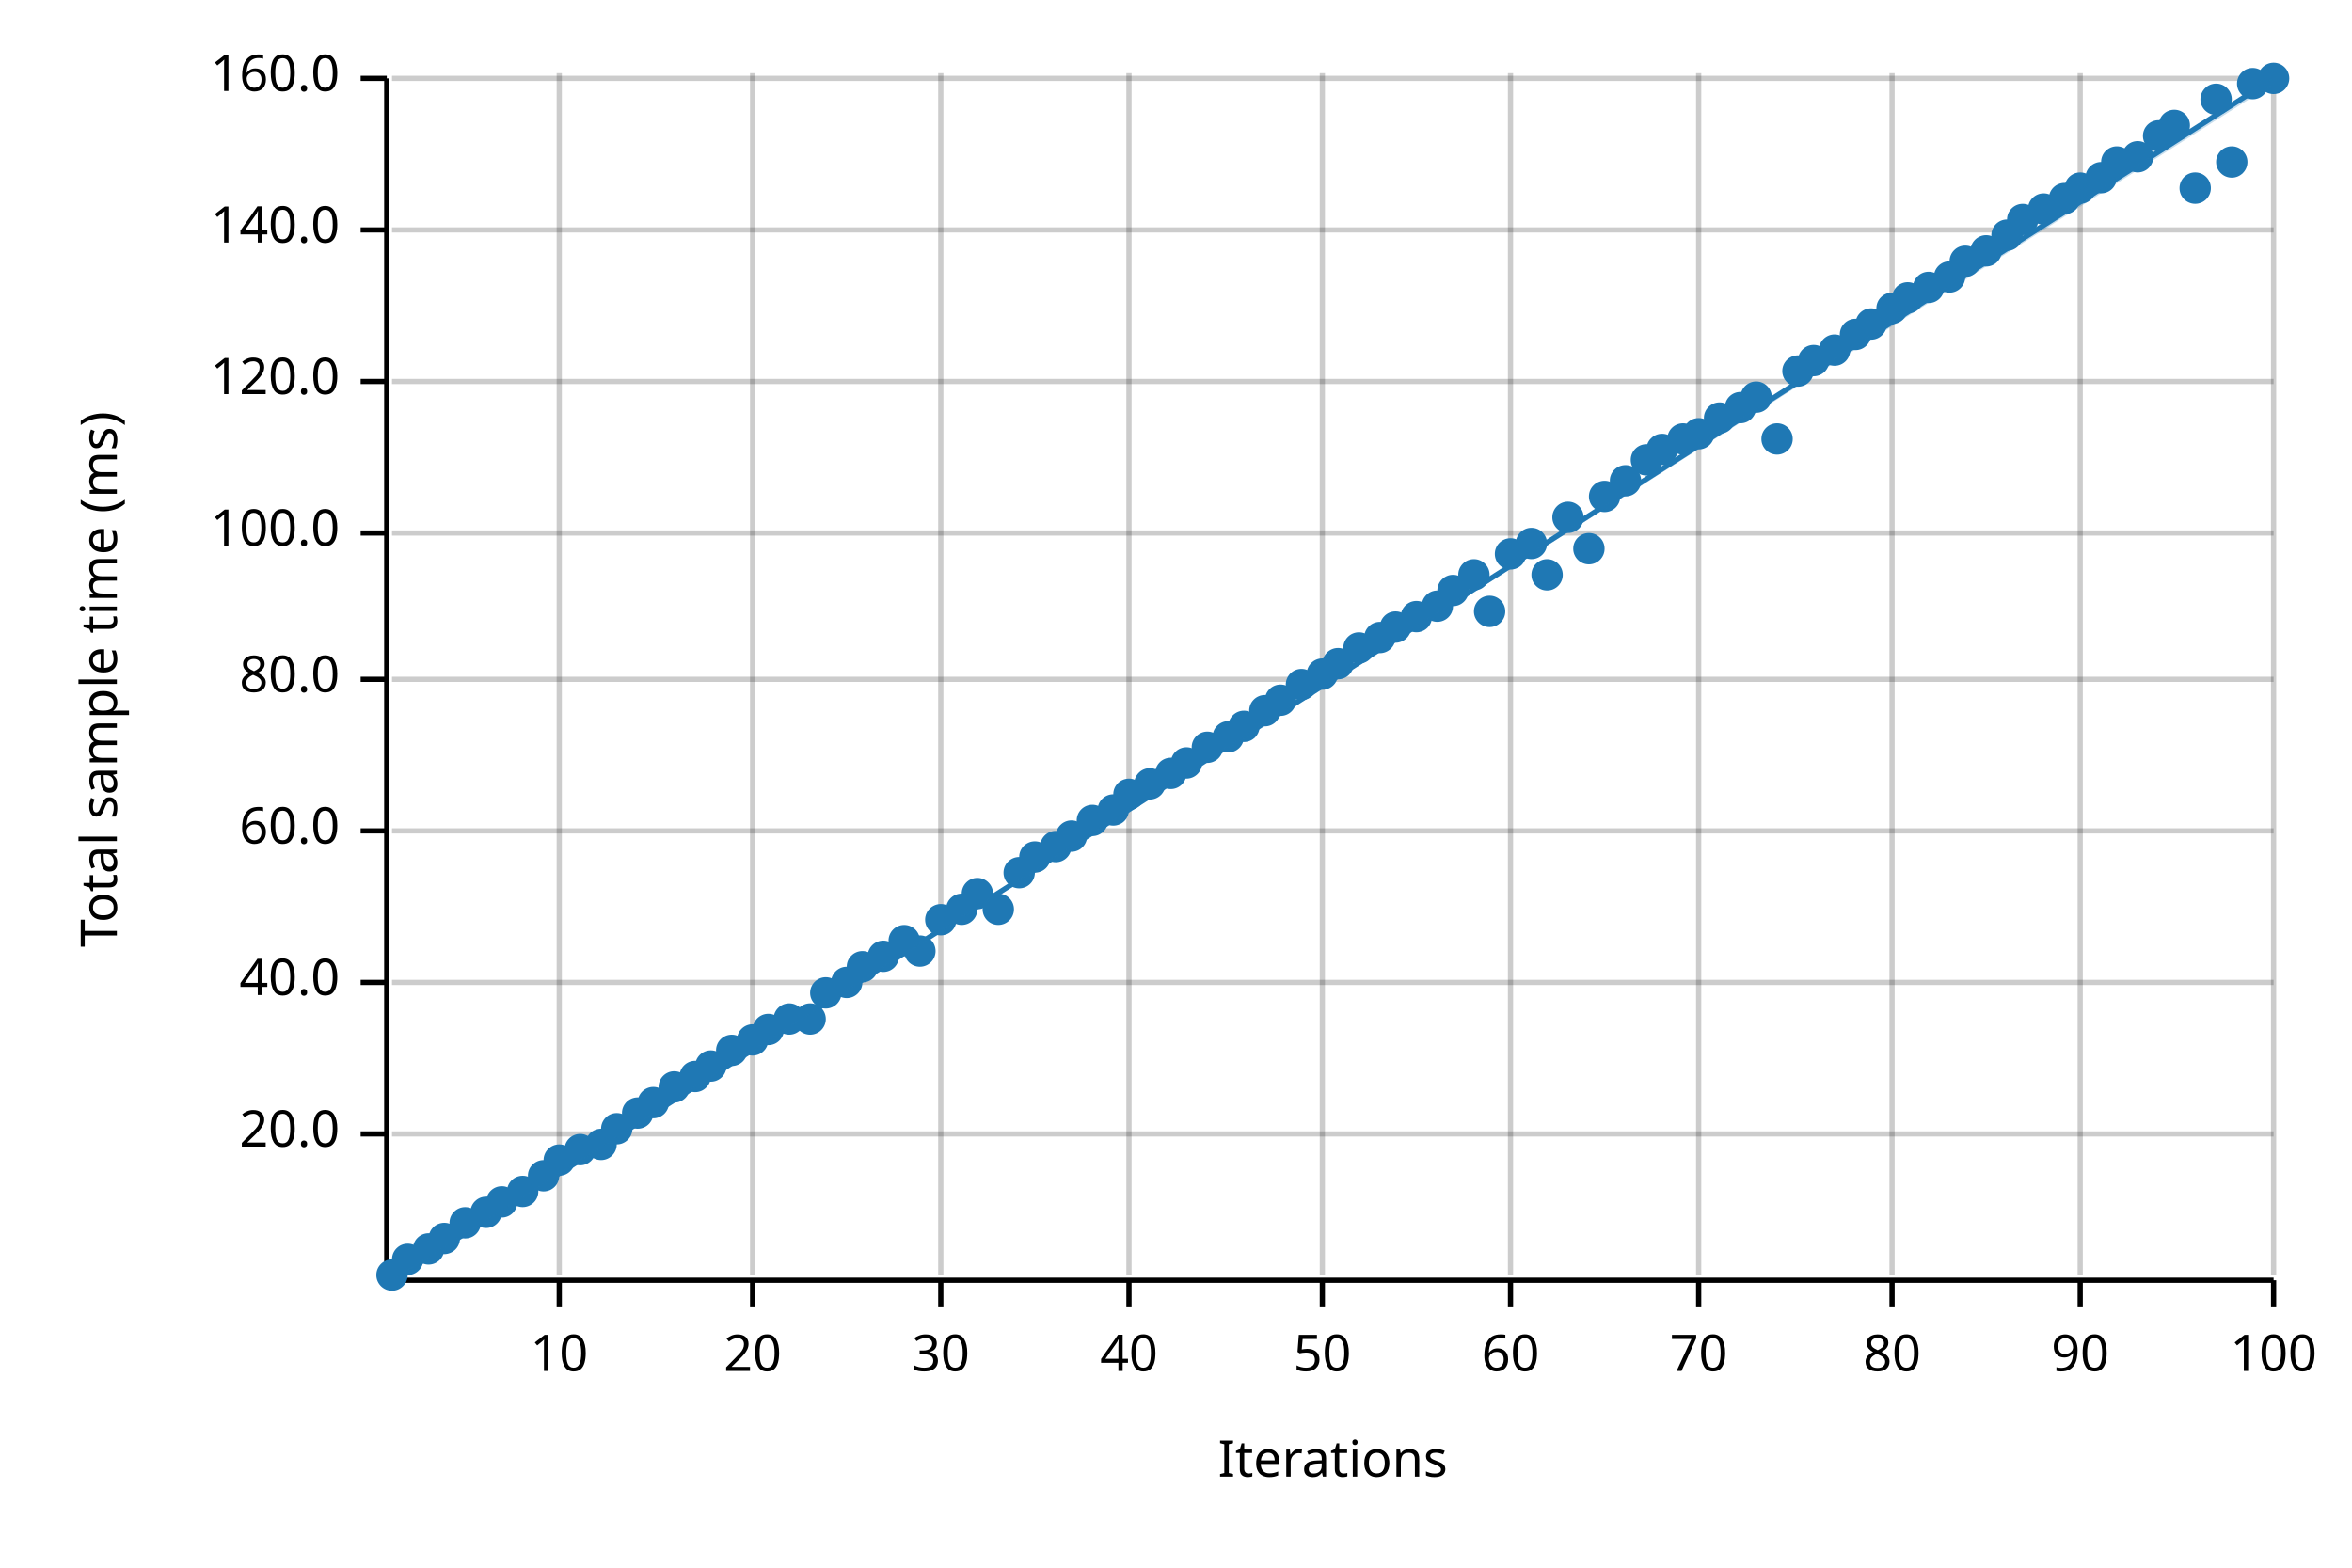
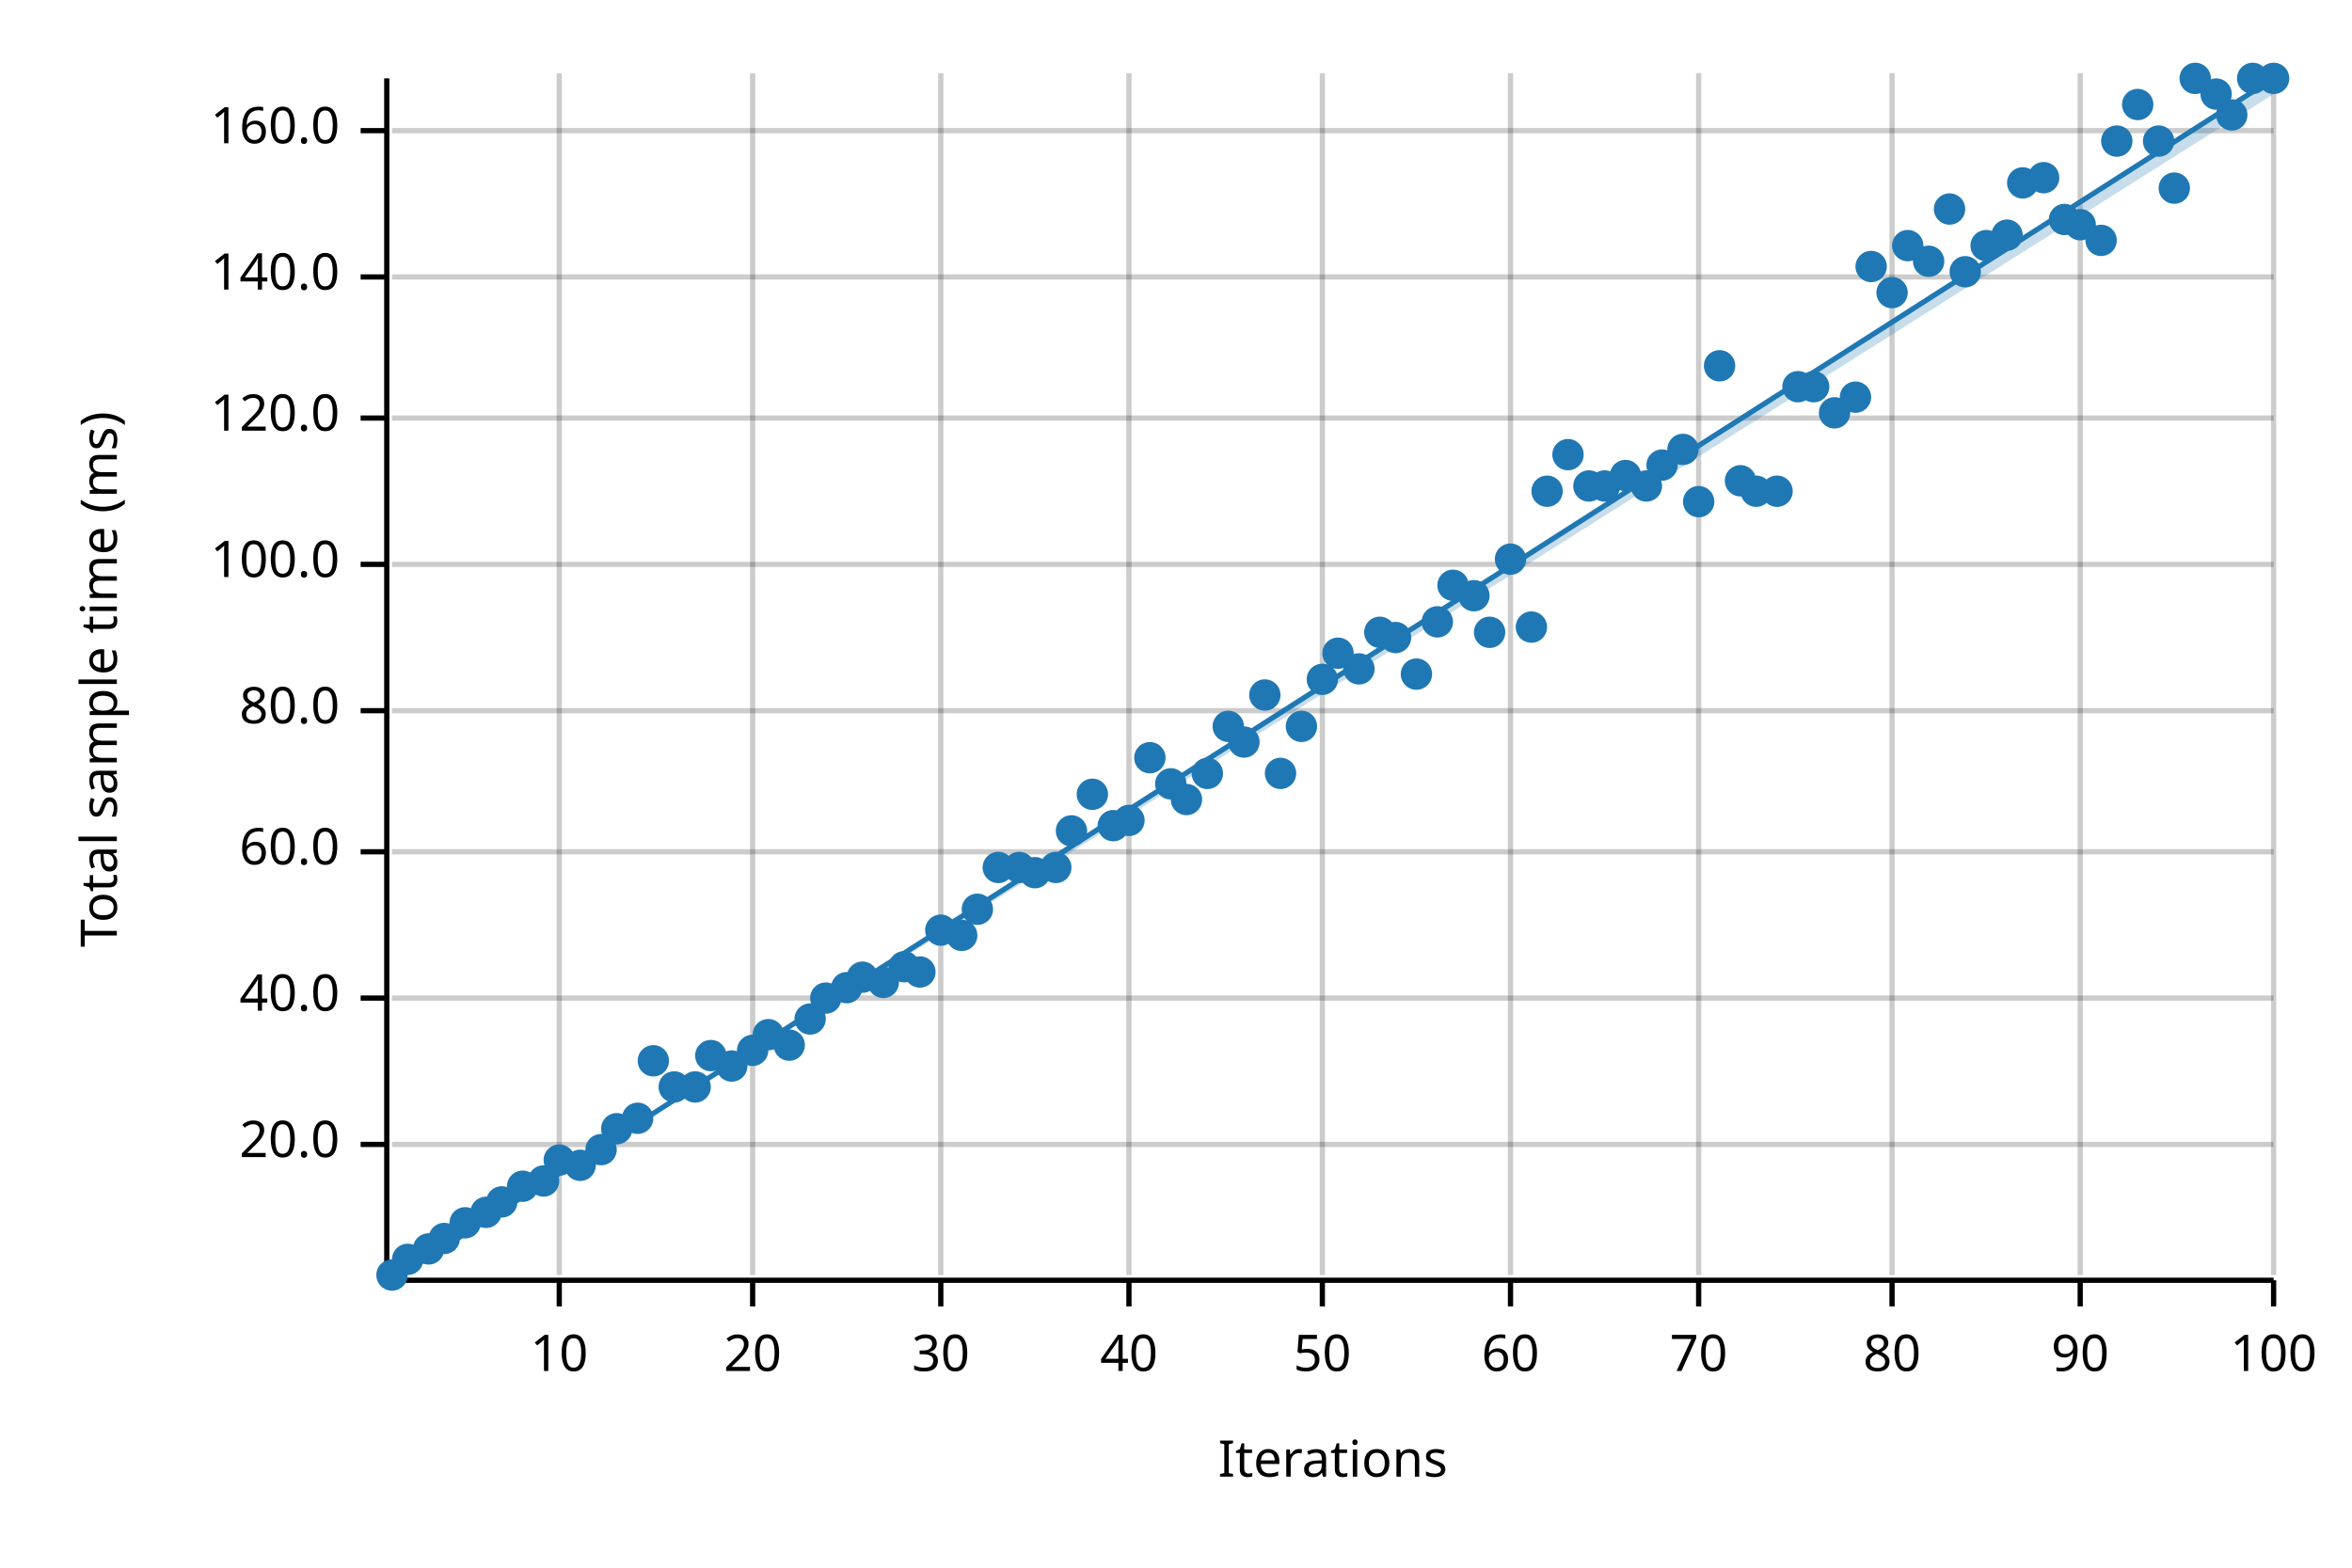
<svg xmlns="http://www.w3.org/2000/svg" width="450" height="300" viewBox="0 0 450 300">
  <text x="15" y="130" dy="0.76em" text-anchor="middle" font-family="sans-serif" font-size="9.677" opacity="1" fill="#000000" transform="rotate(270, 15, 130)">
Total sample time (ms)
</text>
  <text x="255" y="285" dy="-0.5ex" text-anchor="middle" font-family="sans-serif" font-size="9.677" opacity="1" fill="#000000">
Iterations
</text>
  <line opacity="0.2" stroke="#000000" stroke-width="1" x1="107" y1="244" x2="107" y2="14" />
  <line opacity="0.2" stroke="#000000" stroke-width="1" x1="144" y1="244" x2="144" y2="14" />
  <line opacity="0.2" stroke="#000000" stroke-width="1" x1="180" y1="244" x2="180" y2="14" />
  <line opacity="0.2" stroke="#000000" stroke-width="1" x1="216" y1="244" x2="216" y2="14" />
  <line opacity="0.2" stroke="#000000" stroke-width="1" x1="253" y1="244" x2="253" y2="14" />
  <line opacity="0.2" stroke="#000000" stroke-width="1" x1="289" y1="244" x2="289" y2="14" />
  <line opacity="0.2" stroke="#000000" stroke-width="1" x1="325" y1="244" x2="325" y2="14" />
  <line opacity="0.2" stroke="#000000" stroke-width="1" x1="362" y1="244" x2="362" y2="14" />
  <line opacity="0.2" stroke="#000000" stroke-width="1" x1="398" y1="244" x2="398" y2="14" />
  <line opacity="0.2" stroke="#000000" stroke-width="1" x1="435" y1="244" x2="435" y2="14" />
-   <line opacity="0.2" stroke="#000000" stroke-width="1" x1="75" y1="217" x2="435" y2="217" />
-   <line opacity="0.2" stroke="#000000" stroke-width="1" x1="75" y1="188" x2="435" y2="188" />
-   <line opacity="0.2" stroke="#000000" stroke-width="1" x1="75" y1="159" x2="435" y2="159" />
-   <line opacity="0.2" stroke="#000000" stroke-width="1" x1="75" y1="130" x2="435" y2="130" />
-   <line opacity="0.2" stroke="#000000" stroke-width="1" x1="75" y1="102" x2="435" y2="102" />
-   <line opacity="0.2" stroke="#000000" stroke-width="1" x1="75" y1="73" x2="435" y2="73" />
-   <line opacity="0.2" stroke="#000000" stroke-width="1" x1="75" y1="44" x2="435" y2="44" />
-   <line opacity="0.2" stroke="#000000" stroke-width="1" x1="75" y1="15" x2="435" y2="15" />
+   <line opacity="0.2" stroke="#000000" stroke-width="1" x1="75" y1="219" x2="435" y2="219" />
+   <line opacity="0.2" stroke="#000000" stroke-width="1" x1="75" y1="191" x2="435" y2="191" />
+   <line opacity="0.2" stroke="#000000" stroke-width="1" x1="75" y1="163" x2="435" y2="163" />
+   <line opacity="0.2" stroke="#000000" stroke-width="1" x1="75" y1="136" x2="435" y2="136" />
+   <line opacity="0.2" stroke="#000000" stroke-width="1" x1="75" y1="108" x2="435" y2="108" />
+   <line opacity="0.2" stroke="#000000" stroke-width="1" x1="75" y1="80" x2="435" y2="80" />
+   <line opacity="0.2" stroke="#000000" stroke-width="1" x1="75" y1="53" x2="435" y2="53" />
+   <line opacity="0.2" stroke="#000000" stroke-width="1" x1="75" y1="25" x2="435" y2="25" />
  <polyline fill="none" opacity="1" stroke="#000000" stroke-width="1" points="74,15 74,245 " />
-   <text x="65" y="217" dy="0.5ex" text-anchor="end" font-family="sans-serif" font-size="9.677" opacity="1" fill="#000000">
+   <text x="65" y="219" dy="0.5ex" text-anchor="end" font-family="sans-serif" font-size="9.677" opacity="1" fill="#000000">
20.0
</text>
-   <polyline fill="none" opacity="1" stroke="#000000" stroke-width="1" points="69,217 74,217 " />
-   <text x="65" y="188" dy="0.5ex" text-anchor="end" font-family="sans-serif" font-size="9.677" opacity="1" fill="#000000">
+   <polyline fill="none" opacity="1" stroke="#000000" stroke-width="1" points="69,219 74,219 " />
+   <text x="65" y="191" dy="0.5ex" text-anchor="end" font-family="sans-serif" font-size="9.677" opacity="1" fill="#000000">
40.0
</text>
-   <polyline fill="none" opacity="1" stroke="#000000" stroke-width="1" points="69,188 74,188 " />
-   <text x="65" y="159" dy="0.5ex" text-anchor="end" font-family="sans-serif" font-size="9.677" opacity="1" fill="#000000">
+   <polyline fill="none" opacity="1" stroke="#000000" stroke-width="1" points="69,191 74,191 " />
+   <text x="65" y="163" dy="0.5ex" text-anchor="end" font-family="sans-serif" font-size="9.677" opacity="1" fill="#000000">
60.0
</text>
-   <polyline fill="none" opacity="1" stroke="#000000" stroke-width="1" points="69,159 74,159 " />
-   <text x="65" y="130" dy="0.5ex" text-anchor="end" font-family="sans-serif" font-size="9.677" opacity="1" fill="#000000">
+   <polyline fill="none" opacity="1" stroke="#000000" stroke-width="1" points="69,163 74,163 " />
+   <text x="65" y="136" dy="0.5ex" text-anchor="end" font-family="sans-serif" font-size="9.677" opacity="1" fill="#000000">
80.0
</text>
-   <polyline fill="none" opacity="1" stroke="#000000" stroke-width="1" points="69,130 74,130 " />
-   <text x="65" y="102" dy="0.5ex" text-anchor="end" font-family="sans-serif" font-size="9.677" opacity="1" fill="#000000">
+   <polyline fill="none" opacity="1" stroke="#000000" stroke-width="1" points="69,136 74,136 " />
+   <text x="65" y="108" dy="0.5ex" text-anchor="end" font-family="sans-serif" font-size="9.677" opacity="1" fill="#000000">
100.0
</text>
-   <polyline fill="none" opacity="1" stroke="#000000" stroke-width="1" points="69,102 74,102 " />
-   <text x="65" y="73" dy="0.5ex" text-anchor="end" font-family="sans-serif" font-size="9.677" opacity="1" fill="#000000">
+   <polyline fill="none" opacity="1" stroke="#000000" stroke-width="1" points="69,108 74,108 " />
+   <text x="65" y="80" dy="0.5ex" text-anchor="end" font-family="sans-serif" font-size="9.677" opacity="1" fill="#000000">
120.0
</text>
-   <polyline fill="none" opacity="1" stroke="#000000" stroke-width="1" points="69,73 74,73 " />
-   <text x="65" y="44" dy="0.5ex" text-anchor="end" font-family="sans-serif" font-size="9.677" opacity="1" fill="#000000">
+   <polyline fill="none" opacity="1" stroke="#000000" stroke-width="1" points="69,80 74,80 " />
+   <text x="65" y="53" dy="0.5ex" text-anchor="end" font-family="sans-serif" font-size="9.677" opacity="1" fill="#000000">
140.0
</text>
-   <polyline fill="none" opacity="1" stroke="#000000" stroke-width="1" points="69,44 74,44 " />
-   <text x="65" y="15" dy="0.5ex" text-anchor="end" font-family="sans-serif" font-size="9.677" opacity="1" fill="#000000">
+   <polyline fill="none" opacity="1" stroke="#000000" stroke-width="1" points="69,53 74,53 " />
+   <text x="65" y="25" dy="0.5ex" text-anchor="end" font-family="sans-serif" font-size="9.677" opacity="1" fill="#000000">
160.0
</text>
-   <polyline fill="none" opacity="1" stroke="#000000" stroke-width="1" points="69,15 74,15 " />
+   <polyline fill="none" opacity="1" stroke="#000000" stroke-width="1" points="69,25 74,25 " />
  <polyline fill="none" opacity="1" stroke="#000000" stroke-width="1" points="75,245 435,245 " />
  <text x="107" y="255" dy="0.76em" text-anchor="middle" font-family="sans-serif" font-size="9.677" opacity="1" fill="#000000">
10
</text>
  <polyline fill="none" opacity="1" stroke="#000000" stroke-width="1" points="107,245 107,250 " />
  <text x="144" y="255" dy="0.76em" text-anchor="middle" font-family="sans-serif" font-size="9.677" opacity="1" fill="#000000">
20
</text>
  <polyline fill="none" opacity="1" stroke="#000000" stroke-width="1" points="144,245 144,250 " />
  <text x="180" y="255" dy="0.76em" text-anchor="middle" font-family="sans-serif" font-size="9.677" opacity="1" fill="#000000">
30
</text>
  <polyline fill="none" opacity="1" stroke="#000000" stroke-width="1" points="180,245 180,250 " />
  <text x="216" y="255" dy="0.76em" text-anchor="middle" font-family="sans-serif" font-size="9.677" opacity="1" fill="#000000">
40
</text>
  <polyline fill="none" opacity="1" stroke="#000000" stroke-width="1" points="216,245 216,250 " />
  <text x="253" y="255" dy="0.76em" text-anchor="middle" font-family="sans-serif" font-size="9.677" opacity="1" fill="#000000">
50
</text>
  <polyline fill="none" opacity="1" stroke="#000000" stroke-width="1" points="253,245 253,250 " />
  <text x="289" y="255" dy="0.76em" text-anchor="middle" font-family="sans-serif" font-size="9.677" opacity="1" fill="#000000">
60
</text>
  <polyline fill="none" opacity="1" stroke="#000000" stroke-width="1" points="289,245 289,250 " />
  <text x="325" y="255" dy="0.76em" text-anchor="middle" font-family="sans-serif" font-size="9.677" opacity="1" fill="#000000">
70
</text>
  <polyline fill="none" opacity="1" stroke="#000000" stroke-width="1" points="325,245 325,250 " />
  <text x="362" y="255" dy="0.76em" text-anchor="middle" font-family="sans-serif" font-size="9.677" opacity="1" fill="#000000">
80
</text>
  <polyline fill="none" opacity="1" stroke="#000000" stroke-width="1" points="362,245 362,250 " />
  <text x="398" y="255" dy="0.76em" text-anchor="middle" font-family="sans-serif" font-size="9.677" opacity="1" fill="#000000">
90
</text>
  <polyline fill="none" opacity="1" stroke="#000000" stroke-width="1" points="398,245 398,250 " />
  <text x="435" y="255" dy="0.76em" text-anchor="middle" font-family="sans-serif" font-size="9.677" opacity="1" fill="#000000">
100
</text>
  <polyline fill="none" opacity="1" stroke="#000000" stroke-width="1" points="435,245 435,250 " />
  <circle cx="75" cy="244" r="3" opacity="1" fill="#1F78B4" stroke="none" stroke-width="1" />
  <circle cx="78" cy="241" r="3" opacity="1" fill="#1F78B4" stroke="none" stroke-width="1" />
  <circle cx="82" cy="239" r="3" opacity="1" fill="#1F78B4" stroke="none" stroke-width="1" />
  <circle cx="85" cy="237" r="3" opacity="1" fill="#1F78B4" stroke="none" stroke-width="1" />
  <circle cx="89" cy="234" r="3" opacity="1" fill="#1F78B4" stroke="none" stroke-width="1" />
  <circle cx="93" cy="232" r="3" opacity="1" fill="#1F78B4" stroke="none" stroke-width="1" />
  <circle cx="96" cy="230" r="3" opacity="1" fill="#1F78B4" stroke="none" stroke-width="1" />
-   <circle cx="100" cy="228" r="3" opacity="1" fill="#1F78B4" stroke="none" stroke-width="1" />
-   <circle cx="104" cy="225" r="3" opacity="1" fill="#1F78B4" stroke="none" stroke-width="1" />
+   <circle cx="100" cy="227" r="3" opacity="1" fill="#1F78B4" stroke="none" stroke-width="1" />
+   <circle cx="104" cy="226" r="3" opacity="1" fill="#1F78B4" stroke="none" stroke-width="1" />
  <circle cx="107" cy="222" r="3" opacity="1" fill="#1F78B4" stroke="none" stroke-width="1" />
-   <circle cx="111" cy="220" r="3" opacity="1" fill="#1F78B4" stroke="none" stroke-width="1" />
-   <circle cx="115" cy="219" r="3" opacity="1" fill="#1F78B4" stroke="none" stroke-width="1" />
+   <circle cx="111" cy="223" r="3" opacity="1" fill="#1F78B4" stroke="none" stroke-width="1" />
+   <circle cx="115" cy="220" r="3" opacity="1" fill="#1F78B4" stroke="none" stroke-width="1" />
  <circle cx="118" cy="216" r="3" opacity="1" fill="#1F78B4" stroke="none" stroke-width="1" />
-   <circle cx="122" cy="213" r="3" opacity="1" fill="#1F78B4" stroke="none" stroke-width="1" />
-   <circle cx="125" cy="211" r="3" opacity="1" fill="#1F78B4" stroke="none" stroke-width="1" />
+   <circle cx="122" cy="214" r="3" opacity="1" fill="#1F78B4" stroke="none" stroke-width="1" />
+   <circle cx="125" cy="203" r="3" opacity="1" fill="#1F78B4" stroke="none" stroke-width="1" />
  <circle cx="129" cy="208" r="3" opacity="1" fill="#1F78B4" stroke="none" stroke-width="1" />
-   <circle cx="133" cy="206" r="3" opacity="1" fill="#1F78B4" stroke="none" stroke-width="1" />
-   <circle cx="136" cy="204" r="3" opacity="1" fill="#1F78B4" stroke="none" stroke-width="1" />
-   <circle cx="140" cy="201" r="3" opacity="1" fill="#1F78B4" stroke="none" stroke-width="1" />
-   <circle cx="144" cy="199" r="3" opacity="1" fill="#1F78B4" stroke="none" stroke-width="1" />
-   <circle cx="147" cy="197" r="3" opacity="1" fill="#1F78B4" stroke="none" stroke-width="1" />
-   <circle cx="151" cy="195" r="3" opacity="1" fill="#1F78B4" stroke="none" stroke-width="1" />
+   <circle cx="133" cy="208" r="3" opacity="1" fill="#1F78B4" stroke="none" stroke-width="1" />
+   <circle cx="136" cy="202" r="3" opacity="1" fill="#1F78B4" stroke="none" stroke-width="1" />
+   <circle cx="140" cy="204" r="3" opacity="1" fill="#1F78B4" stroke="none" stroke-width="1" />
+   <circle cx="144" cy="201" r="3" opacity="1" fill="#1F78B4" stroke="none" stroke-width="1" />
+   <circle cx="147" cy="198" r="3" opacity="1" fill="#1F78B4" stroke="none" stroke-width="1" />
+   <circle cx="151" cy="200" r="3" opacity="1" fill="#1F78B4" stroke="none" stroke-width="1" />
  <circle cx="155" cy="195" r="3" opacity="1" fill="#1F78B4" stroke="none" stroke-width="1" />
-   <circle cx="158" cy="190" r="3" opacity="1" fill="#1F78B4" stroke="none" stroke-width="1" />
-   <circle cx="162" cy="188" r="3" opacity="1" fill="#1F78B4" stroke="none" stroke-width="1" />
-   <circle cx="165" cy="185" r="3" opacity="1" fill="#1F78B4" stroke="none" stroke-width="1" />
-   <circle cx="169" cy="183" r="3" opacity="1" fill="#1F78B4" stroke="none" stroke-width="1" />
-   <circle cx="173" cy="180" r="3" opacity="1" fill="#1F78B4" stroke="none" stroke-width="1" />
-   <circle cx="176" cy="182" r="3" opacity="1" fill="#1F78B4" stroke="none" stroke-width="1" />
-   <circle cx="180" cy="176" r="3" opacity="1" fill="#1F78B4" stroke="none" stroke-width="1" />
-   <circle cx="184" cy="174" r="3" opacity="1" fill="#1F78B4" stroke="none" stroke-width="1" />
-   <circle cx="187" cy="171" r="3" opacity="1" fill="#1F78B4" stroke="none" stroke-width="1" />
-   <circle cx="191" cy="174" r="3" opacity="1" fill="#1F78B4" stroke="none" stroke-width="1" />
-   <circle cx="195" cy="167" r="3" opacity="1" fill="#1F78B4" stroke="none" stroke-width="1" />
-   <circle cx="198" cy="164" r="3" opacity="1" fill="#1F78B4" stroke="none" stroke-width="1" />
-   <circle cx="202" cy="162" r="3" opacity="1" fill="#1F78B4" stroke="none" stroke-width="1" />
-   <circle cx="205" cy="160" r="3" opacity="1" fill="#1F78B4" stroke="none" stroke-width="1" />
-   <circle cx="209" cy="157" r="3" opacity="1" fill="#1F78B4" stroke="none" stroke-width="1" />
-   <circle cx="213" cy="155" r="3" opacity="1" fill="#1F78B4" stroke="none" stroke-width="1" />
-   <circle cx="216" cy="152" r="3" opacity="1" fill="#1F78B4" stroke="none" stroke-width="1" />
-   <circle cx="220" cy="150" r="3" opacity="1" fill="#1F78B4" stroke="none" stroke-width="1" />
-   <circle cx="224" cy="148" r="3" opacity="1" fill="#1F78B4" stroke="none" stroke-width="1" />
-   <circle cx="227" cy="146" r="3" opacity="1" fill="#1F78B4" stroke="none" stroke-width="1" />
-   <circle cx="231" cy="143" r="3" opacity="1" fill="#1F78B4" stroke="none" stroke-width="1" />
-   <circle cx="235" cy="141" r="3" opacity="1" fill="#1F78B4" stroke="none" stroke-width="1" />
-   <circle cx="238" cy="139" r="3" opacity="1" fill="#1F78B4" stroke="none" stroke-width="1" />
-   <circle cx="242" cy="136" r="3" opacity="1" fill="#1F78B4" stroke="none" stroke-width="1" />
-   <circle cx="245" cy="134" r="3" opacity="1" fill="#1F78B4" stroke="none" stroke-width="1" />
-   <circle cx="249" cy="131" r="3" opacity="1" fill="#1F78B4" stroke="none" stroke-width="1" />
-   <circle cx="253" cy="129" r="3" opacity="1" fill="#1F78B4" stroke="none" stroke-width="1" />
-   <circle cx="256" cy="127" r="3" opacity="1" fill="#1F78B4" stroke="none" stroke-width="1" />
-   <circle cx="260" cy="124" r="3" opacity="1" fill="#1F78B4" stroke="none" stroke-width="1" />
-   <circle cx="264" cy="122" r="3" opacity="1" fill="#1F78B4" stroke="none" stroke-width="1" />
-   <circle cx="267" cy="120" r="3" opacity="1" fill="#1F78B4" stroke="none" stroke-width="1" />
-   <circle cx="271" cy="118" r="3" opacity="1" fill="#1F78B4" stroke="none" stroke-width="1" />
-   <circle cx="275" cy="116" r="3" opacity="1" fill="#1F78B4" stroke="none" stroke-width="1" />
-   <circle cx="278" cy="113" r="3" opacity="1" fill="#1F78B4" stroke="none" stroke-width="1" />
-   <circle cx="282" cy="110" r="3" opacity="1" fill="#1F78B4" stroke="none" stroke-width="1" />
-   <circle cx="285" cy="117" r="3" opacity="1" fill="#1F78B4" stroke="none" stroke-width="1" />
-   <circle cx="289" cy="106" r="3" opacity="1" fill="#1F78B4" stroke="none" stroke-width="1" />
-   <circle cx="293" cy="104" r="3" opacity="1" fill="#1F78B4" stroke="none" stroke-width="1" />
-   <circle cx="296" cy="110" r="3" opacity="1" fill="#1F78B4" stroke="none" stroke-width="1" />
-   <circle cx="300" cy="99" r="3" opacity="1" fill="#1F78B4" stroke="none" stroke-width="1" />
-   <circle cx="304" cy="105" r="3" opacity="1" fill="#1F78B4" stroke="none" stroke-width="1" />
-   <circle cx="307" cy="95" r="3" opacity="1" fill="#1F78B4" stroke="none" stroke-width="1" />
-   <circle cx="311" cy="92" r="3" opacity="1" fill="#1F78B4" stroke="none" stroke-width="1" />
-   <circle cx="315" cy="88" r="3" opacity="1" fill="#1F78B4" stroke="none" stroke-width="1" />
-   <circle cx="318" cy="86" r="3" opacity="1" fill="#1F78B4" stroke="none" stroke-width="1" />
-   <circle cx="322" cy="84" r="3" opacity="1" fill="#1F78B4" stroke="none" stroke-width="1" />
-   <circle cx="325" cy="83" r="3" opacity="1" fill="#1F78B4" stroke="none" stroke-width="1" />
-   <circle cx="329" cy="80" r="3" opacity="1" fill="#1F78B4" stroke="none" stroke-width="1" />
-   <circle cx="333" cy="78" r="3" opacity="1" fill="#1F78B4" stroke="none" stroke-width="1" />
-   <circle cx="336" cy="76" r="3" opacity="1" fill="#1F78B4" stroke="none" stroke-width="1" />
-   <circle cx="340" cy="84" r="3" opacity="1" fill="#1F78B4" stroke="none" stroke-width="1" />
-   <circle cx="344" cy="71" r="3" opacity="1" fill="#1F78B4" stroke="none" stroke-width="1" />
-   <circle cx="347" cy="69" r="3" opacity="1" fill="#1F78B4" stroke="none" stroke-width="1" />
-   <circle cx="351" cy="67" r="3" opacity="1" fill="#1F78B4" stroke="none" stroke-width="1" />
-   <circle cx="355" cy="64" r="3" opacity="1" fill="#1F78B4" stroke="none" stroke-width="1" />
-   <circle cx="358" cy="62" r="3" opacity="1" fill="#1F78B4" stroke="none" stroke-width="1" />
-   <circle cx="362" cy="59" r="3" opacity="1" fill="#1F78B4" stroke="none" stroke-width="1" />
-   <circle cx="365" cy="57" r="3" opacity="1" fill="#1F78B4" stroke="none" stroke-width="1" />
-   <circle cx="369" cy="55" r="3" opacity="1" fill="#1F78B4" stroke="none" stroke-width="1" />
-   <circle cx="373" cy="53" r="3" opacity="1" fill="#1F78B4" stroke="none" stroke-width="1" />
-   <circle cx="376" cy="50" r="3" opacity="1" fill="#1F78B4" stroke="none" stroke-width="1" />
-   <circle cx="380" cy="48" r="3" opacity="1" fill="#1F78B4" stroke="none" stroke-width="1" />
+   <circle cx="158" cy="191" r="3" opacity="1" fill="#1F78B4" stroke="none" stroke-width="1" />
+   <circle cx="162" cy="189" r="3" opacity="1" fill="#1F78B4" stroke="none" stroke-width="1" />
+   <circle cx="165" cy="187" r="3" opacity="1" fill="#1F78B4" stroke="none" stroke-width="1" />
+   <circle cx="169" cy="188" r="3" opacity="1" fill="#1F78B4" stroke="none" stroke-width="1" />
+   <circle cx="173" cy="185" r="3" opacity="1" fill="#1F78B4" stroke="none" stroke-width="1" />
+   <circle cx="176" cy="186" r="3" opacity="1" fill="#1F78B4" stroke="none" stroke-width="1" />
+   <circle cx="180" cy="178" r="3" opacity="1" fill="#1F78B4" stroke="none" stroke-width="1" />
+   <circle cx="184" cy="179" r="3" opacity="1" fill="#1F78B4" stroke="none" stroke-width="1" />
+   <circle cx="187" cy="174" r="3" opacity="1" fill="#1F78B4" stroke="none" stroke-width="1" />
+   <circle cx="191" cy="166" r="3" opacity="1" fill="#1F78B4" stroke="none" stroke-width="1" />
+   <circle cx="195" cy="166" r="3" opacity="1" fill="#1F78B4" stroke="none" stroke-width="1" />
+   <circle cx="198" cy="167" r="3" opacity="1" fill="#1F78B4" stroke="none" stroke-width="1" />
+   <circle cx="202" cy="166" r="3" opacity="1" fill="#1F78B4" stroke="none" stroke-width="1" />
+   <circle cx="205" cy="159" r="3" opacity="1" fill="#1F78B4" stroke="none" stroke-width="1" />
+   <circle cx="209" cy="152" r="3" opacity="1" fill="#1F78B4" stroke="none" stroke-width="1" />
+   <circle cx="213" cy="158" r="3" opacity="1" fill="#1F78B4" stroke="none" stroke-width="1" />
+   <circle cx="216" cy="157" r="3" opacity="1" fill="#1F78B4" stroke="none" stroke-width="1" />
+   <circle cx="220" cy="145" r="3" opacity="1" fill="#1F78B4" stroke="none" stroke-width="1" />
+   <circle cx="224" cy="150" r="3" opacity="1" fill="#1F78B4" stroke="none" stroke-width="1" />
+   <circle cx="227" cy="153" r="3" opacity="1" fill="#1F78B4" stroke="none" stroke-width="1" />
+   <circle cx="231" cy="148" r="3" opacity="1" fill="#1F78B4" stroke="none" stroke-width="1" />
+   <circle cx="235" cy="139" r="3" opacity="1" fill="#1F78B4" stroke="none" stroke-width="1" />
+   <circle cx="238" cy="142" r="3" opacity="1" fill="#1F78B4" stroke="none" stroke-width="1" />
+   <circle cx="242" cy="133" r="3" opacity="1" fill="#1F78B4" stroke="none" stroke-width="1" />
+   <circle cx="245" cy="148" r="3" opacity="1" fill="#1F78B4" stroke="none" stroke-width="1" />
+   <circle cx="249" cy="139" r="3" opacity="1" fill="#1F78B4" stroke="none" stroke-width="1" />
+   <circle cx="253" cy="130" r="3" opacity="1" fill="#1F78B4" stroke="none" stroke-width="1" />
+   <circle cx="256" cy="125" r="3" opacity="1" fill="#1F78B4" stroke="none" stroke-width="1" />
+   <circle cx="260" cy="128" r="3" opacity="1" fill="#1F78B4" stroke="none" stroke-width="1" />
+   <circle cx="264" cy="121" r="3" opacity="1" fill="#1F78B4" stroke="none" stroke-width="1" />
+   <circle cx="267" cy="122" r="3" opacity="1" fill="#1F78B4" stroke="none" stroke-width="1" />
+   <circle cx="271" cy="129" r="3" opacity="1" fill="#1F78B4" stroke="none" stroke-width="1" />
+   <circle cx="275" cy="119" r="3" opacity="1" fill="#1F78B4" stroke="none" stroke-width="1" />
+   <circle cx="278" cy="112" r="3" opacity="1" fill="#1F78B4" stroke="none" stroke-width="1" />
+   <circle cx="282" cy="114" r="3" opacity="1" fill="#1F78B4" stroke="none" stroke-width="1" />
+   <circle cx="285" cy="121" r="3" opacity="1" fill="#1F78B4" stroke="none" stroke-width="1" />
+   <circle cx="289" cy="107" r="3" opacity="1" fill="#1F78B4" stroke="none" stroke-width="1" />
+   <circle cx="293" cy="120" r="3" opacity="1" fill="#1F78B4" stroke="none" stroke-width="1" />
+   <circle cx="296" cy="94" r="3" opacity="1" fill="#1F78B4" stroke="none" stroke-width="1" />
+   <circle cx="300" cy="87" r="3" opacity="1" fill="#1F78B4" stroke="none" stroke-width="1" />
+   <circle cx="304" cy="93" r="3" opacity="1" fill="#1F78B4" stroke="none" stroke-width="1" />
+   <circle cx="307" cy="93" r="3" opacity="1" fill="#1F78B4" stroke="none" stroke-width="1" />
+   <circle cx="311" cy="91" r="3" opacity="1" fill="#1F78B4" stroke="none" stroke-width="1" />
+   <circle cx="315" cy="93" r="3" opacity="1" fill="#1F78B4" stroke="none" stroke-width="1" />
+   <circle cx="318" cy="89" r="3" opacity="1" fill="#1F78B4" stroke="none" stroke-width="1" />
+   <circle cx="322" cy="86" r="3" opacity="1" fill="#1F78B4" stroke="none" stroke-width="1" />
+   <circle cx="325" cy="96" r="3" opacity="1" fill="#1F78B4" stroke="none" stroke-width="1" />
+   <circle cx="329" cy="70" r="3" opacity="1" fill="#1F78B4" stroke="none" stroke-width="1" />
+   <circle cx="333" cy="92" r="3" opacity="1" fill="#1F78B4" stroke="none" stroke-width="1" />
+   <circle cx="336" cy="94" r="3" opacity="1" fill="#1F78B4" stroke="none" stroke-width="1" />
+   <circle cx="340" cy="94" r="3" opacity="1" fill="#1F78B4" stroke="none" stroke-width="1" />
+   <circle cx="344" cy="74" r="3" opacity="1" fill="#1F78B4" stroke="none" stroke-width="1" />
+   <circle cx="347" cy="74" r="3" opacity="1" fill="#1F78B4" stroke="none" stroke-width="1" />
+   <circle cx="351" cy="79" r="3" opacity="1" fill="#1F78B4" stroke="none" stroke-width="1" />
+   <circle cx="355" cy="76" r="3" opacity="1" fill="#1F78B4" stroke="none" stroke-width="1" />
+   <circle cx="358" cy="51" r="3" opacity="1" fill="#1F78B4" stroke="none" stroke-width="1" />
+   <circle cx="362" cy="56" r="3" opacity="1" fill="#1F78B4" stroke="none" stroke-width="1" />
+   <circle cx="365" cy="47" r="3" opacity="1" fill="#1F78B4" stroke="none" stroke-width="1" />
+   <circle cx="369" cy="50" r="3" opacity="1" fill="#1F78B4" stroke="none" stroke-width="1" />
+   <circle cx="373" cy="40" r="3" opacity="1" fill="#1F78B4" stroke="none" stroke-width="1" />
+   <circle cx="376" cy="52" r="3" opacity="1" fill="#1F78B4" stroke="none" stroke-width="1" />
+   <circle cx="380" cy="47" r="3" opacity="1" fill="#1F78B4" stroke="none" stroke-width="1" />
  <circle cx="384" cy="45" r="3" opacity="1" fill="#1F78B4" stroke="none" stroke-width="1" />
-   <circle cx="387" cy="42" r="3" opacity="1" fill="#1F78B4" stroke="none" stroke-width="1" />
-   <circle cx="391" cy="40" r="3" opacity="1" fill="#1F78B4" stroke="none" stroke-width="1" />
-   <circle cx="395" cy="38" r="3" opacity="1" fill="#1F78B4" stroke="none" stroke-width="1" />
-   <circle cx="398" cy="36" r="3" opacity="1" fill="#1F78B4" stroke="none" stroke-width="1" />
-   <circle cx="402" cy="34" r="3" opacity="1" fill="#1F78B4" stroke="none" stroke-width="1" />
-   <circle cx="405" cy="31" r="3" opacity="1" fill="#1F78B4" stroke="none" stroke-width="1" />
-   <circle cx="409" cy="30" r="3" opacity="1" fill="#1F78B4" stroke="none" stroke-width="1" />
-   <circle cx="413" cy="26" r="3" opacity="1" fill="#1F78B4" stroke="none" stroke-width="1" />
-   <circle cx="416" cy="24" r="3" opacity="1" fill="#1F78B4" stroke="none" stroke-width="1" />
-   <circle cx="420" cy="36" r="3" opacity="1" fill="#1F78B4" stroke="none" stroke-width="1" />
-   <circle cx="424" cy="19" r="3" opacity="1" fill="#1F78B4" stroke="none" stroke-width="1" />
-   <circle cx="427" cy="31" r="3" opacity="1" fill="#1F78B4" stroke="none" stroke-width="1" />
-   <circle cx="431" cy="16" r="3" opacity="1" fill="#1F78B4" stroke="none" stroke-width="1" />
+   <circle cx="387" cy="35" r="3" opacity="1" fill="#1F78B4" stroke="none" stroke-width="1" />
+   <circle cx="391" cy="34" r="3" opacity="1" fill="#1F78B4" stroke="none" stroke-width="1" />
+   <circle cx="395" cy="42" r="3" opacity="1" fill="#1F78B4" stroke="none" stroke-width="1" />
+   <circle cx="398" cy="43" r="3" opacity="1" fill="#1F78B4" stroke="none" stroke-width="1" />
+   <circle cx="402" cy="46" r="3" opacity="1" fill="#1F78B4" stroke="none" stroke-width="1" />
+   <circle cx="405" cy="27" r="3" opacity="1" fill="#1F78B4" stroke="none" stroke-width="1" />
+   <circle cx="409" cy="20" r="3" opacity="1" fill="#1F78B4" stroke="none" stroke-width="1" />
+   <circle cx="413" cy="27" r="3" opacity="1" fill="#1F78B4" stroke="none" stroke-width="1" />
+   <circle cx="416" cy="36" r="3" opacity="1" fill="#1F78B4" stroke="none" stroke-width="1" />
+   <circle cx="420" cy="15" r="3" opacity="1" fill="#1F78B4" stroke="none" stroke-width="1" />
+   <circle cx="424" cy="18" r="3" opacity="1" fill="#1F78B4" stroke="none" stroke-width="1" />
+   <circle cx="427" cy="22" r="3" opacity="1" fill="#1F78B4" stroke="none" stroke-width="1" />
+   <circle cx="431" cy="15" r="3" opacity="1" fill="#1F78B4" stroke="none" stroke-width="1" />
  <circle cx="435" cy="15" r="3" opacity="1" fill="#1F78B4" stroke="none" stroke-width="1" />
  <polyline fill="none" opacity="1" stroke="#1F78B4" stroke-width="1" points="75,245 435,15 " />
-   <polygon opacity="0.25" fill="#1F78B4" points="75,245 435,16 435,15 " />
+   <polygon opacity="0.25" fill="#1F78B4" points="75,245 435,18 435,15 " />
</svg>
